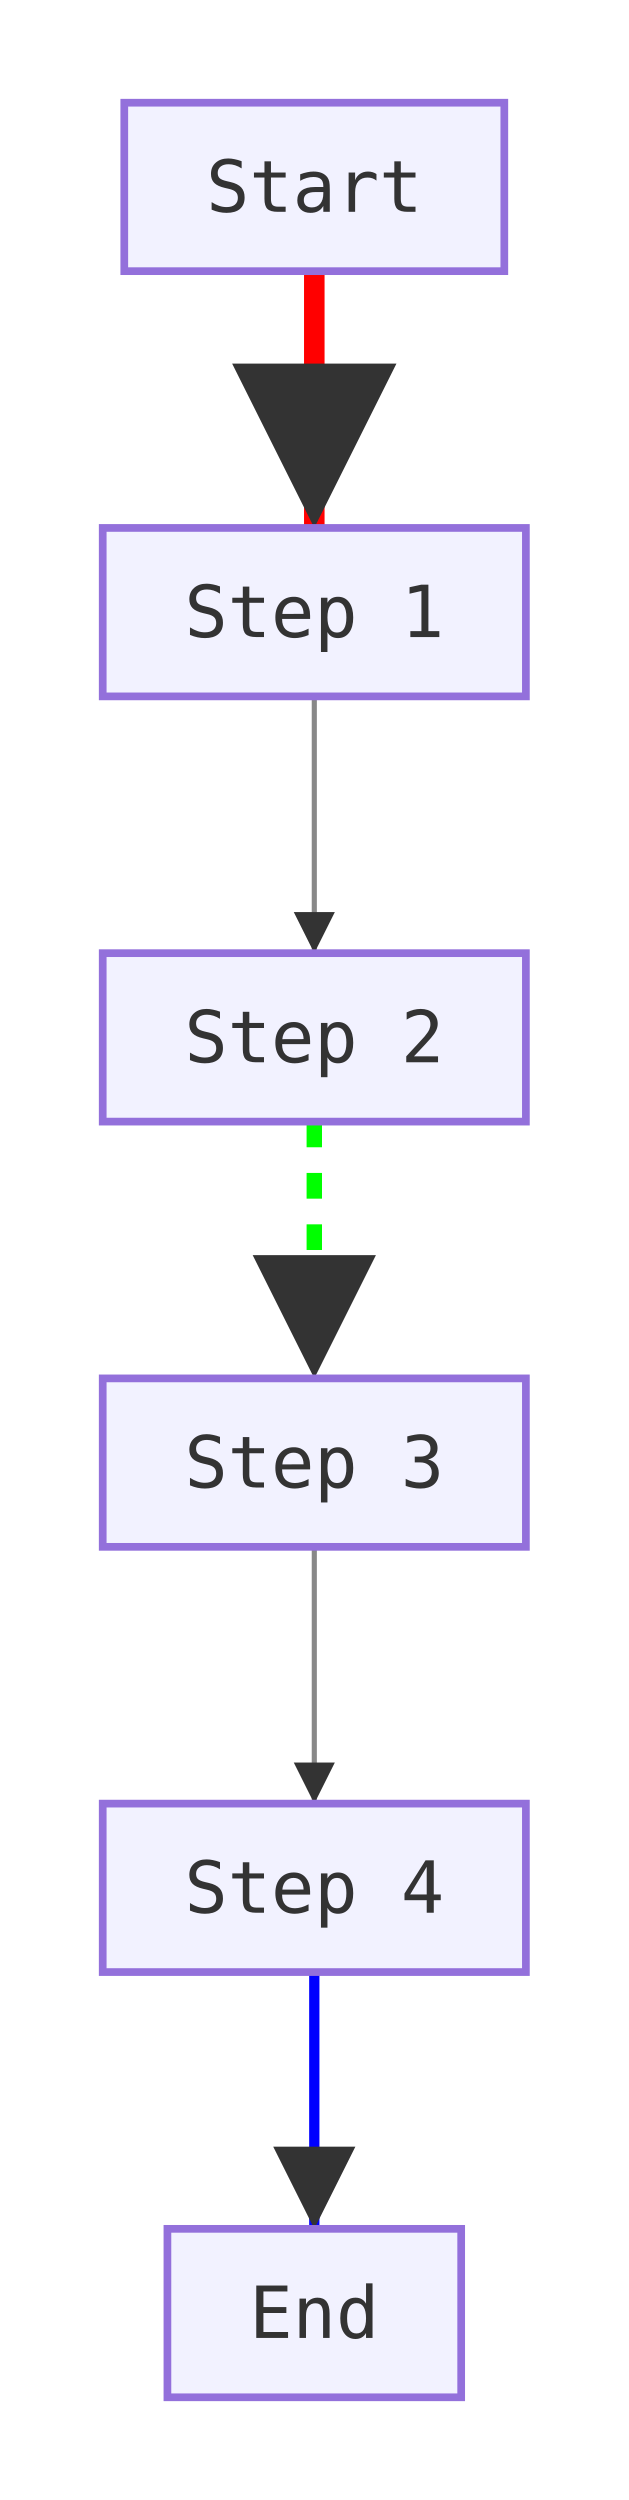
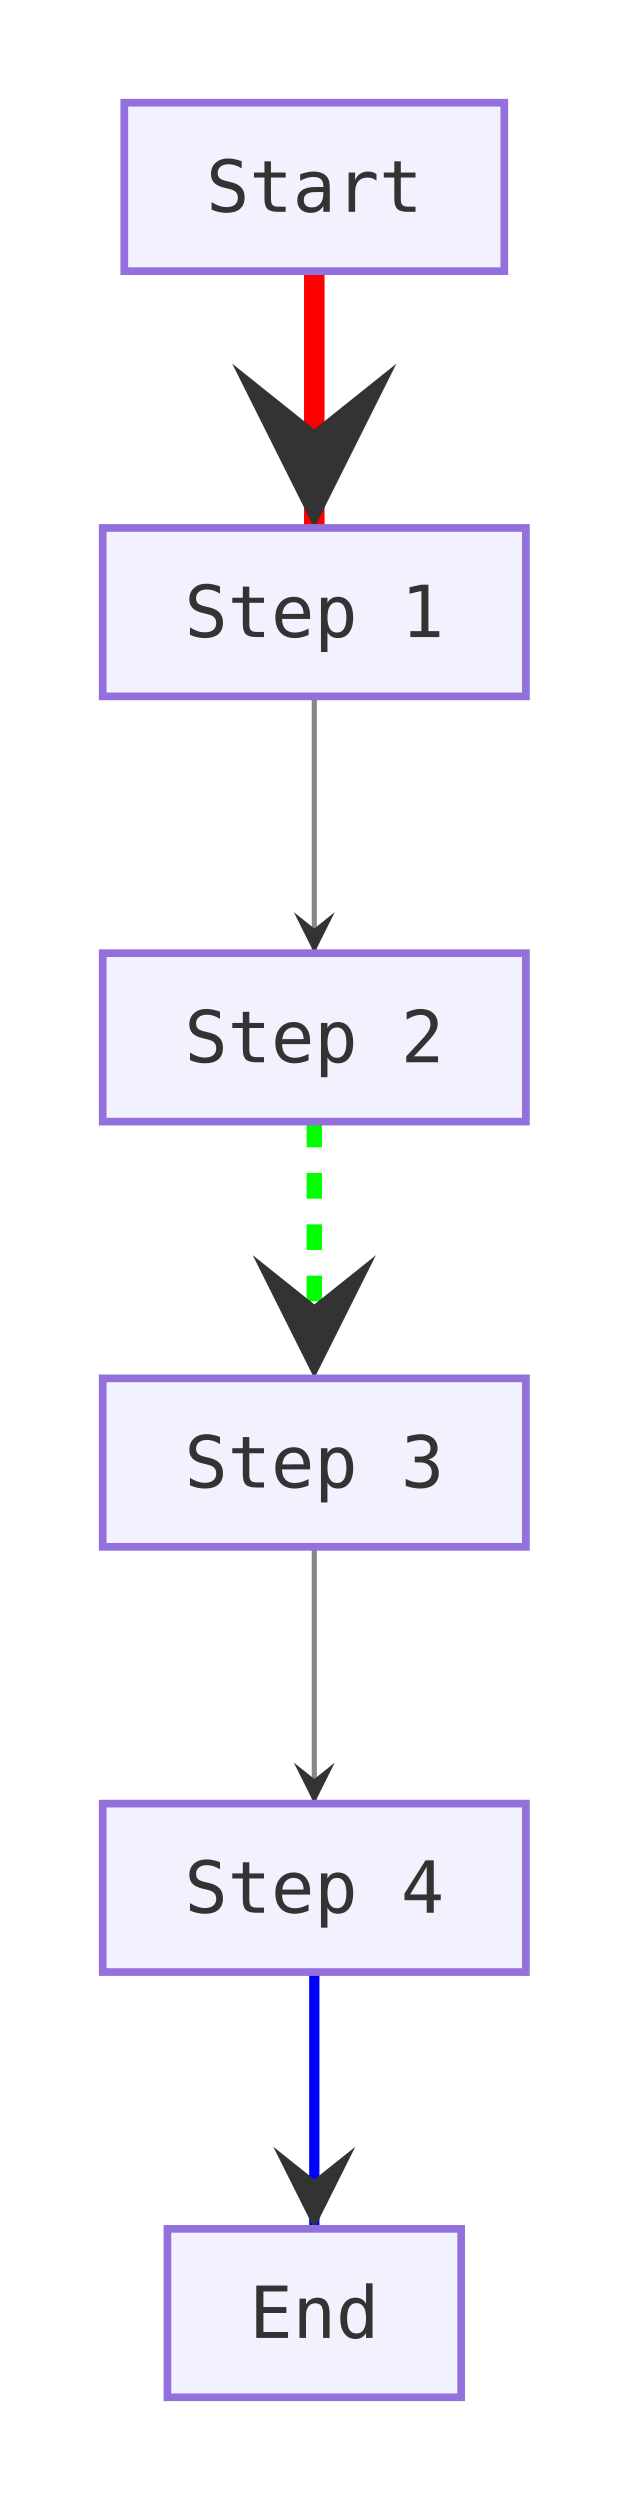
<svg xmlns="http://www.w3.org/2000/svg" viewBox="0 0 122.4 486.8" width="122.4" height="486.8">
  <defs>
    <marker id="arrow-point" viewBox="0 0 10 10" refX="10" refY="5" markerWidth="8" markerHeight="8" orient="auto-start-reverse">
-       <path d="M0 0 L10 5 L0 10 Z" fill="#333333" />
+       <path d="M10 5 L0 10 L4 5 L0 0 Z" fill="#333333" />
    </marker>
  </defs>
  <g transform="translate(20, 20)">
    <path d="M41.2 32.8 L41.2 36.97 C41.2 41.13 41.2 49.47 41.2 57.8 C41.2 66.13 41.2 74.47 41.2 78.63 L41.2 82.8" fill="none" stroke="#ff0000" stroke-width="4" marker-end="url(#arrow-point)" />
    <path d="M41.2 115.6 L41.2 119.77 C41.2 123.93 41.2 132.27 41.2 140.6 C41.2 148.93 41.2 157.27 41.2 161.43 L41.2 165.6" fill="none" stroke="#888888" stroke-width="1" marker-end="url(#arrow-point)" />
    <path d="M41.2 198.4 L41.2 202.57 C41.2 206.73 41.2 215.07 41.2 223.4 C41.2 231.73 41.2 240.07 41.2 244.23 L41.2 248.4" fill="none" stroke="#00ff00" stroke-width="3" stroke-dasharray="5" marker-end="url(#arrow-point)" />
    <path d="M41.2 281.2 L41.2 285.37 C41.2 289.53 41.2 297.87 41.2 306.2 C41.2 314.53 41.2 322.87 41.2 327.03 L41.2 331.2" fill="none" stroke="#888888" stroke-width="1" marker-end="url(#arrow-point)" />
    <path d="M41.2 364 L41.2 368.17 C41.2 372.33 41.2 380.67 41.2 389 C41.2 397.33 41.2 405.67 41.2 409.83 L41.2 414" fill="none" stroke="#0000ff" stroke-width="2" marker-end="url(#arrow-point)" />
    <rect x="4.2" y="0" width="74" height="32.8" fill="#ececffb2" stroke="#9370db" stroke-width="1.5" />
    <text x="41.2" y="16.4" text-anchor="middle" dominant-baseline="central" font-size="14px" font-family="'Intel One Mono', 'SF Mono', 'Cascadia Code', 'JetBrains Mono', 'Fira Code', 'Consolas', 'Menlo', monospace" fill="#333333">Start</text>
    <rect x="0" y="82.8" width="82.4" height="32.8" fill="#ececffb2" stroke="#9370db" stroke-width="1.5" />
    <text x="41.2" y="99.2" text-anchor="middle" dominant-baseline="central" font-size="14px" font-family="'Intel One Mono', 'SF Mono', 'Cascadia Code', 'JetBrains Mono', 'Fira Code', 'Consolas', 'Menlo', monospace" fill="#333333">Step 1</text>
    <rect x="0" y="165.6" width="82.4" height="32.8" fill="#ececffb2" stroke="#9370db" stroke-width="1.5" />
    <text x="41.2" y="182" text-anchor="middle" dominant-baseline="central" font-size="14px" font-family="'Intel One Mono', 'SF Mono', 'Cascadia Code', 'JetBrains Mono', 'Fira Code', 'Consolas', 'Menlo', monospace" fill="#333333">Step 2</text>
    <rect x="0" y="248.4" width="82.4" height="32.8" fill="#ececffb2" stroke="#9370db" stroke-width="1.5" />
    <text x="41.2" y="264.8" text-anchor="middle" dominant-baseline="central" font-size="14px" font-family="'Intel One Mono', 'SF Mono', 'Cascadia Code', 'JetBrains Mono', 'Fira Code', 'Consolas', 'Menlo', monospace" fill="#333333">Step 3</text>
    <rect x="0" y="331.2" width="82.4" height="32.8" fill="#ececffb2" stroke="#9370db" stroke-width="1.5" />
    <text x="41.2" y="347.6" text-anchor="middle" dominant-baseline="central" font-size="14px" font-family="'Intel One Mono', 'SF Mono', 'Cascadia Code', 'JetBrains Mono', 'Fira Code', 'Consolas', 'Menlo', monospace" fill="#333333">Step 4</text>
    <rect x="12.6" y="414" width="57.2" height="32.8" fill="#ececffb2" stroke="#9370db" stroke-width="1.5" />
    <text x="41.2" y="430.4" text-anchor="middle" dominant-baseline="central" font-size="14px" font-family="'Intel One Mono', 'SF Mono', 'Cascadia Code', 'JetBrains Mono', 'Fira Code', 'Consolas', 'Menlo', monospace" fill="#333333">End</text>
  </g>
</svg>
